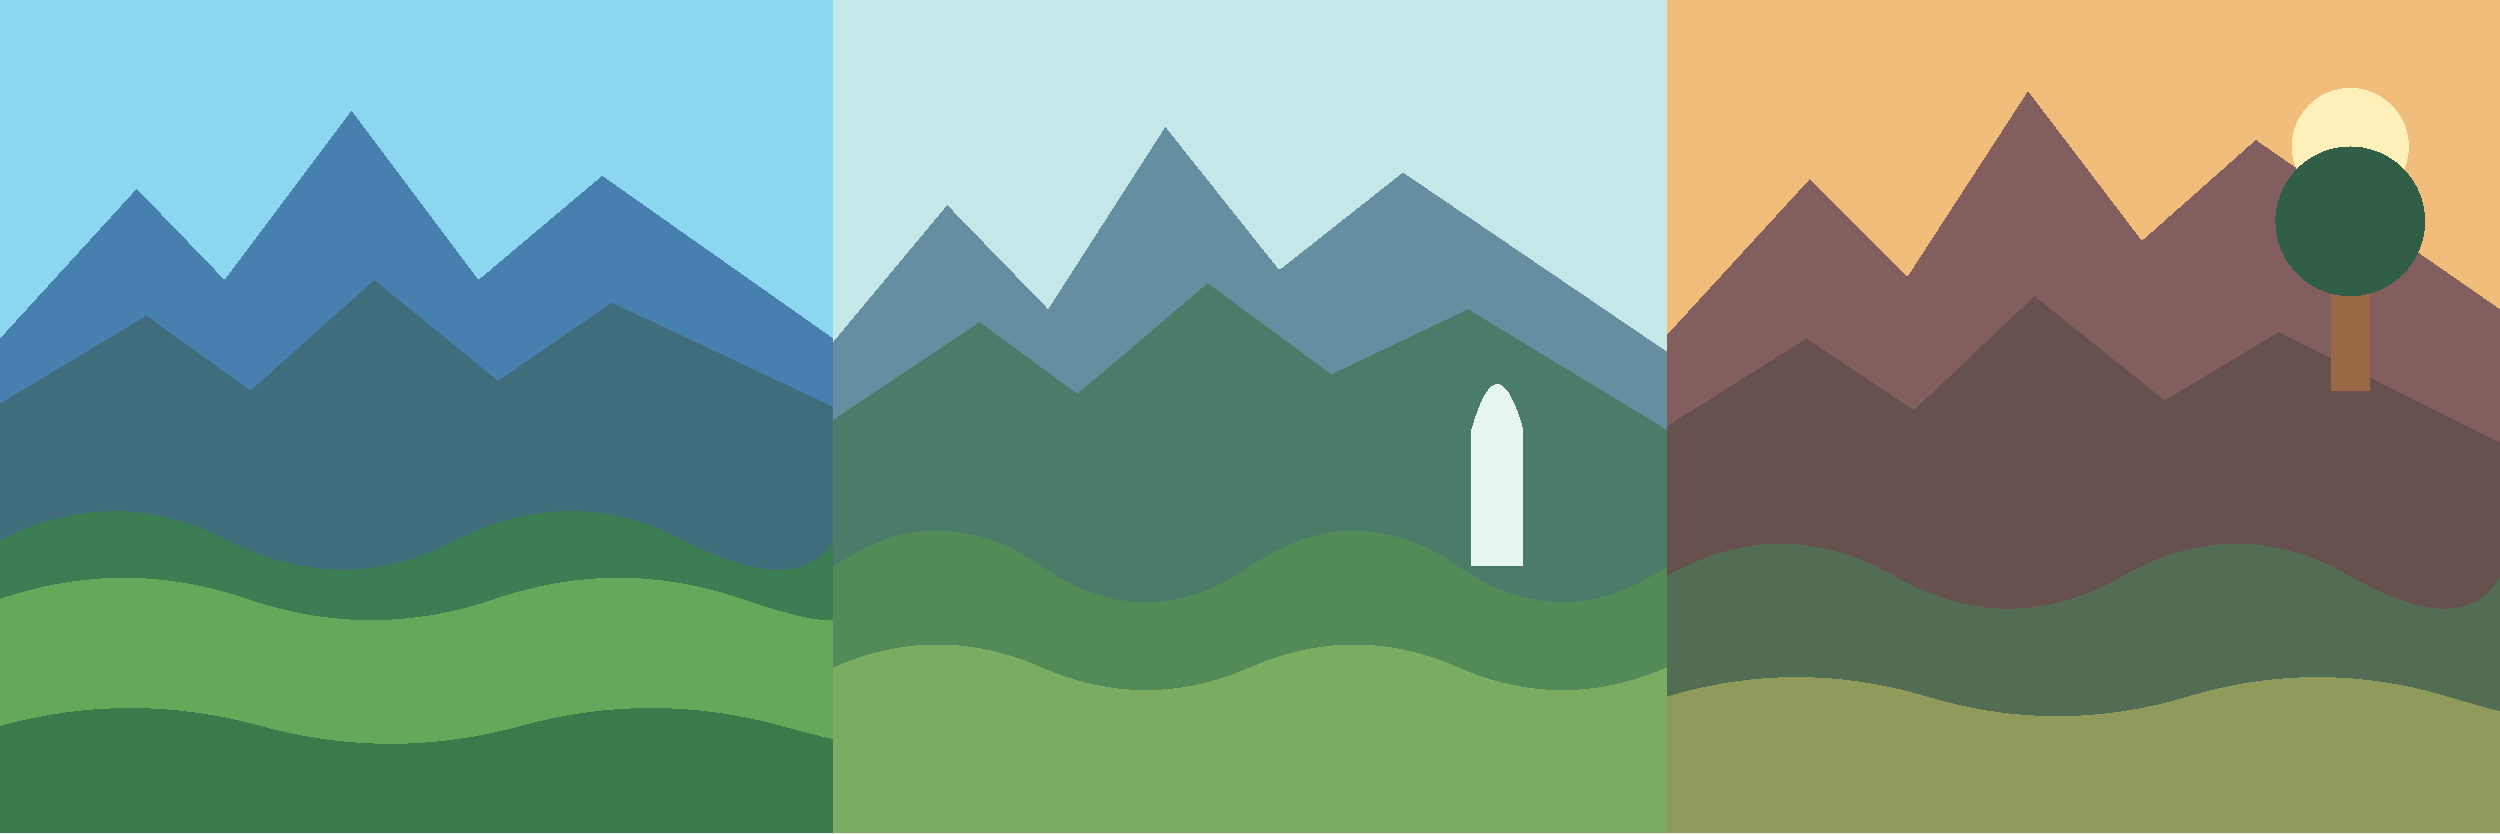
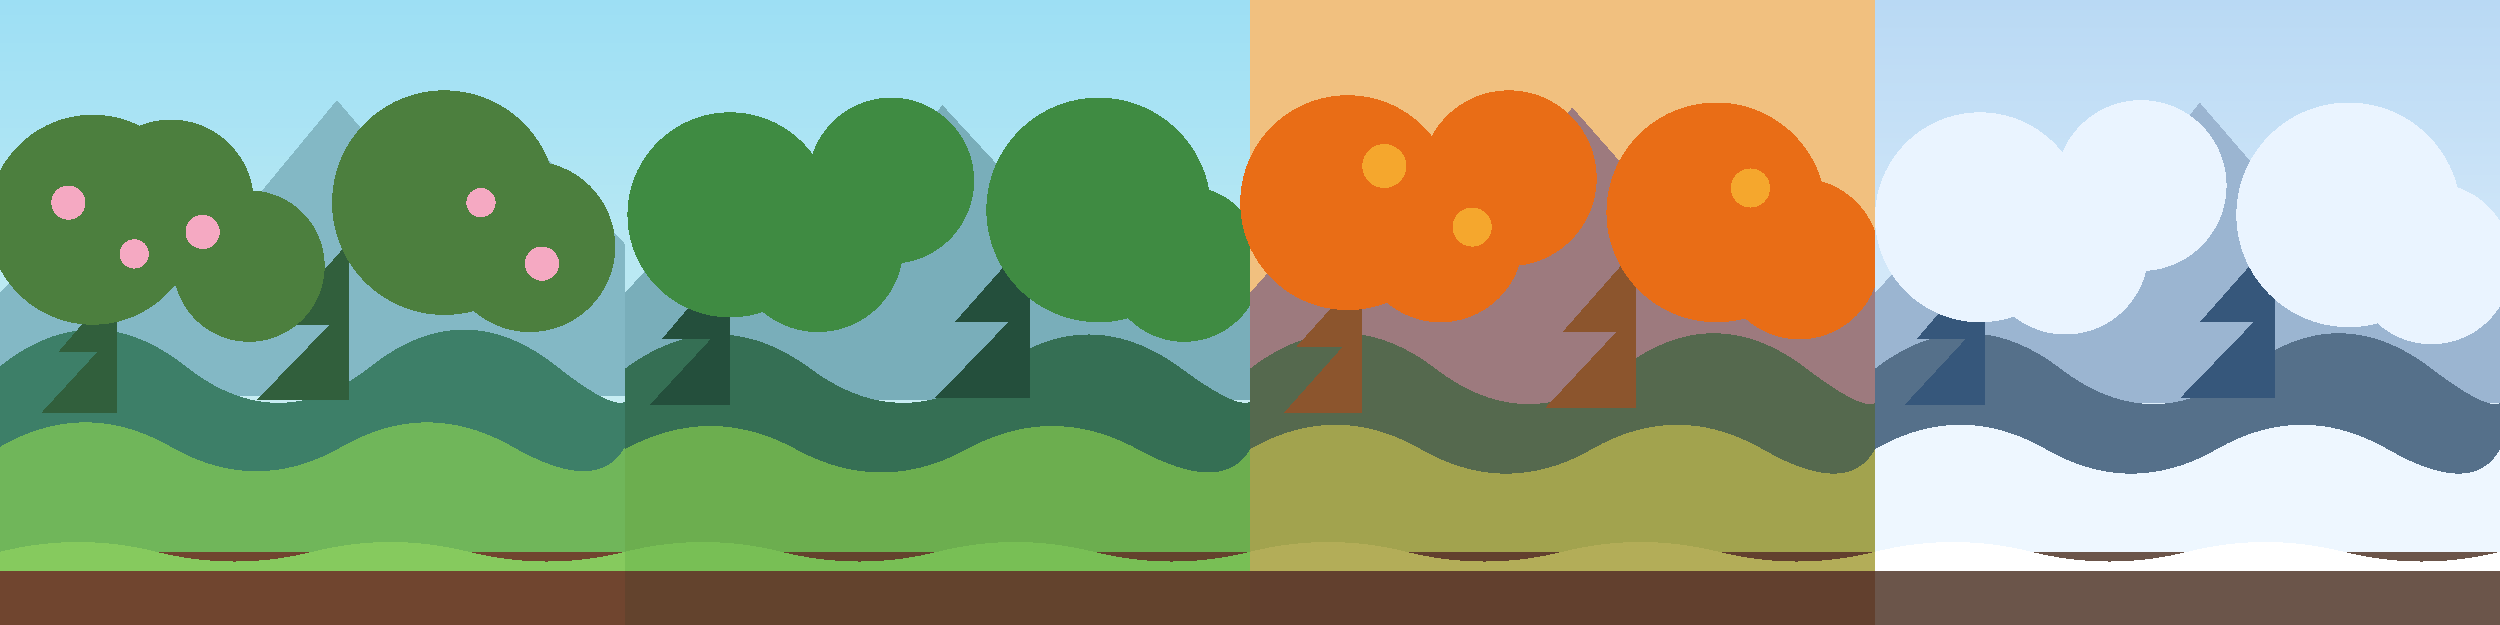
- <svg xmlns="http://www.w3.org/2000/svg" width="768" height="256" viewBox="0 0 768 256" shape-rendering="crispEdges">
-   <g transform="translate(0)">
-     <rect width="256" height="256" fill="#8bd7ef" />
-     <path d="M0 104L42 58l27 28 39-52 39 52 38-32 71 50v56H0z" fill="#477fae" />
-     <path d="M0 124l45-27 32 23 38-34 38 31 35-24 68 32v62H0z" fill="#3f6d7b" />
-     <path d="M0 166q35-18 70 0t70 0 70 0 46 0v90H0z" fill="#3c7e53" />
-     <path d="M0 184q38-13 76 0t76 0 76 0 28 0v72H0z" fill="#64a85a" />
-     <path d="M0 223q40-11 80 0t80 0 80 0 16 0v33H0z" fill="#397c4b" />
+ <svg xmlns="http://www.w3.org/2000/svg" width="1024" height="256" viewBox="0 0 1024 256" shape-rendering="crispEdges">
+   <defs>
+     <linearGradient id="sky" x1="0" y1="0" x2="0" y2="1">
+       <stop offset="0" stop-color="#9ddff4" />
+       <stop offset="1" stop-color="#dff5f2" />
+     </linearGradient>
+     <linearGradient id="winter" x1="0" y1="0" x2="0" y2="1">
+       <stop offset="0" stop-color="#b9d9f4" />
+       <stop offset="1" stop-color="#f4fbff" />
+     </linearGradient>
+   </defs>
+   <g id="spring">
+     <rect width="256" height="256" fill="url(#sky)" />
+     <path d="M0 120L55 63l35 36 48-58 43 50 36-34 39 43v62H0z" fill="#83b8c5" />
+     <path d="M0 150q38-30 76 0t76 0 76 0 28 0v54H0z" fill="#3d7f68" />
+     <path d="M0 183q35-20 70 0t70 0 70 0 46 0v43H0z" fill="#70b65a" />
+     <g fill="#315f3c">
+       <path d="M48 186v-70l-24 28h16l-23 25h31z" />
+       <path d="M143 185v-86l-30 34h22l-30 31h38z" />
+     </g>
+     <g fill="#4c7f3e">
+       <circle cx="38" cy="90" r="43" />
+       <circle cx="70" cy="83" r="34" />
+       <circle cx="102" cy="109" r="31" />
+       <circle cx="182" cy="83" r="46" />
+       <circle cx="217" cy="101" r="35" />
+     </g>
+     <g fill="#f5a9c2">
+       <circle cx="28" cy="83" r="7" />
+       <circle cx="55" cy="104" r="6" />
+       <circle cx="83" cy="95" r="7" />
+       <circle cx="197" cy="83" r="6" />
+       <circle cx="222" cy="108" r="7" />
+     </g>
+     <path d="M0 226h256v30H0z" fill="#70452f" />
+     <path d="M0 226q32-8 64 0t64 0 64 0 64 0v8H0z" fill="#86ca5e" />
  </g>
  <g transform="translate(256)">
-     <rect width="256" height="256" fill="#c4e8e8" />
-     <path d="M0 105l35-42 31 32 36-56 35 44 38-30 81 55v70H0z" fill="#658ea0" />
-     <path d="M0 129l45-30 30 22 40-34 38 28 42-20 61 37v66H0z" fill="#4b7b69" />
-     <path d="M0 174q32-22 64 0t64 0 64 0 64 0v82H0z" fill="#528b58" />
-     <path d="M0 205q32-14 64 0t64 0 64 0 64 0v51H0z" fill="#79ad62" />
-     <path d="M196 132q8-28 16 0v42h-16z" fill="#e7f6ee" />
+     <rect width="256" height="256" fill="url(#sky)" />
+     <path d="M0 120L48 67l38 32 44-56 46 50 35-34 45 43v62H0z" fill="#79aeba" />
+     <path d="M0 151q38-28 76 0t76 0 76 0 28 0v54H0z" fill="#356f54" />
+     <path d="M0 184q35-19 70 0t70 0 70 0 46 0v42H0z" fill="#6cae4f" />
+     <g fill="#244f3c">
+       <path d="M43 188v-82l-28 33h20l-25 27h33z" />
+       <path d="M166 188v-91l-31 35h22l-30 31h39z" />
+     </g>
+     <g fill="#3f8b42">
+       <circle cx="43" cy="88" r="42" />
+       <circle cx="79" cy="101" r="35" />
+       <circle cx="109" cy="74" r="34" />
+       <circle cx="194" cy="86" r="46" />
+       <circle cx="229" cy="108" r="32" />
+     </g>
+     <path d="M0 226h256v30H0z" fill="#63432d" />
+     <path d="M0 226q32-8 64 0t64 0 64 0 64 0v8H0z" fill="#78bf55" />
  </g>
  <g transform="translate(512)">
-     <rect width="256" height="256" fill="#f1bd7a" />
-     <path d="M0 103l44-48 30 30 37-57 35 46 35-31 75 52v68H0z" fill="#835e5f" />
-     <path d="M0 131l43-27 33 22 37-35 40 32 35-21 68 34v63H0z" fill="#66514f" />
-     <path d="M0 177q35-20 70 0t70 0 70 0 46 0v79H0z" fill="#536d55" />
-     <path d="M0 214q40-12 80 0t80 0 80 0 16 0v42H0z" fill="#8e9b5b" />
-     <circle cx="210" cy="45" r="18" fill="#fff0ba" />
-     <path d="M204 72h12v48h-12z" fill="#9b6845" />
-     <circle cx="210" cy="68" r="23" fill="#315e47" />
+     <rect width="256" height="256" fill="#f1c07f" />
+     <path d="M0 120L52 61l36 38 44-55 44 50 36-34 44 44v62H0z" fill="#9d7a7e" />
+     <path d="M0 151q38-29 76 0t76 0 76 0 28 0v54H0z" fill="#55694e" />
+     <path d="M0 184q35-20 70 0t70 0 70 0 46 0v42H0z" fill="#a2a34e" />
+     <g fill="#8c552d">
+       <path d="M46 188v-76l-27 30h19l-24 27h32z" />
+       <path d="M158 188v-86l-30 34h22l-29 31h37z" />
+     </g>
+     <g fill="#e96d16">
+       <circle cx="40" cy="83" r="44" />
+       <circle cx="78" cy="98" r="34" />
+       <circle cx="106" cy="73" r="36" />
+       <circle cx="191" cy="87" r="45" />
+       <circle cx="225" cy="106" r="33" />
+     </g>
+     <g fill="#f5a72d">
+       <circle cx="55" cy="68" r="9" />
+       <circle cx="91" cy="93" r="8" />
+       <circle cx="205" cy="77" r="8" />
+     </g>
+     <path d="M0 226h256v30H0z" fill="#62402e" />
+     <path d="M0 226q32-8 64 0t64 0 64 0 64 0v8H0z" fill="#b3ad58" />
+   </g>
+   <g transform="translate(768)">
+     <rect width="256" height="256" fill="url(#winter)" />
+     <path d="M0 120L50 65l38 34 45-57 44 51 36-35 43 45v62H0z" fill="#9bb5d1" />
+     <path d="M0 151q38-29 76 0t76 0 76 0 28 0v54H0z" fill="#55708a" />
+     <path d="M0 184q35-20 70 0t70 0 70 0 46 0v42H0z" fill="#eef7ff" />
+     <g fill="#36577b">
+       <path d="M45 188v-82l-28 33h20l-25 27h33z" />
+       <path d="M164 188v-91l-31 35h22l-30 31h39z" />
+     </g>
+     <g fill="#eaf4ff">
+       <circle cx="43" cy="89" r="43" />
+       <circle cx="78" cy="103" r="34" />
+       <circle cx="109" cy="76" r="35" />
+       <circle cx="194" cy="88" r="46" />
+       <circle cx="228" cy="108" r="33" />
+     </g>
+     <path d="M0 226h256v30H0z" fill="#6b554a" />
+     <path d="M0 226q32-8 64 0t64 0 64 0 64 0v8H0z" fill="#fff" />
  </g>
</svg>
